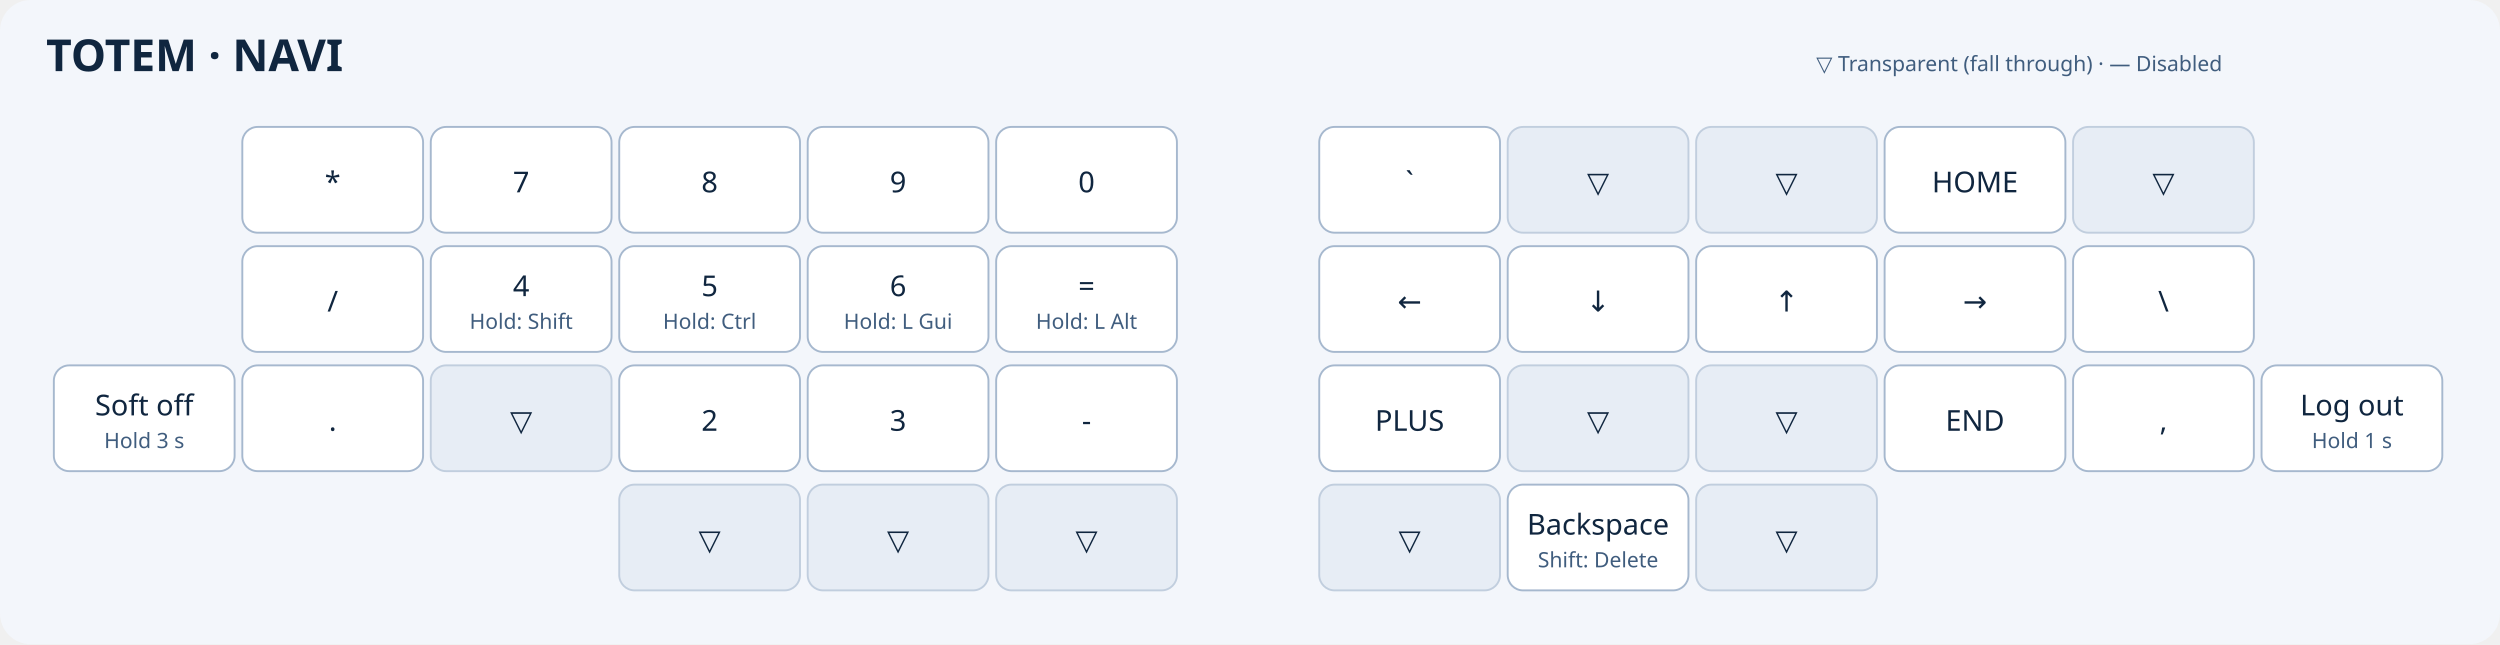
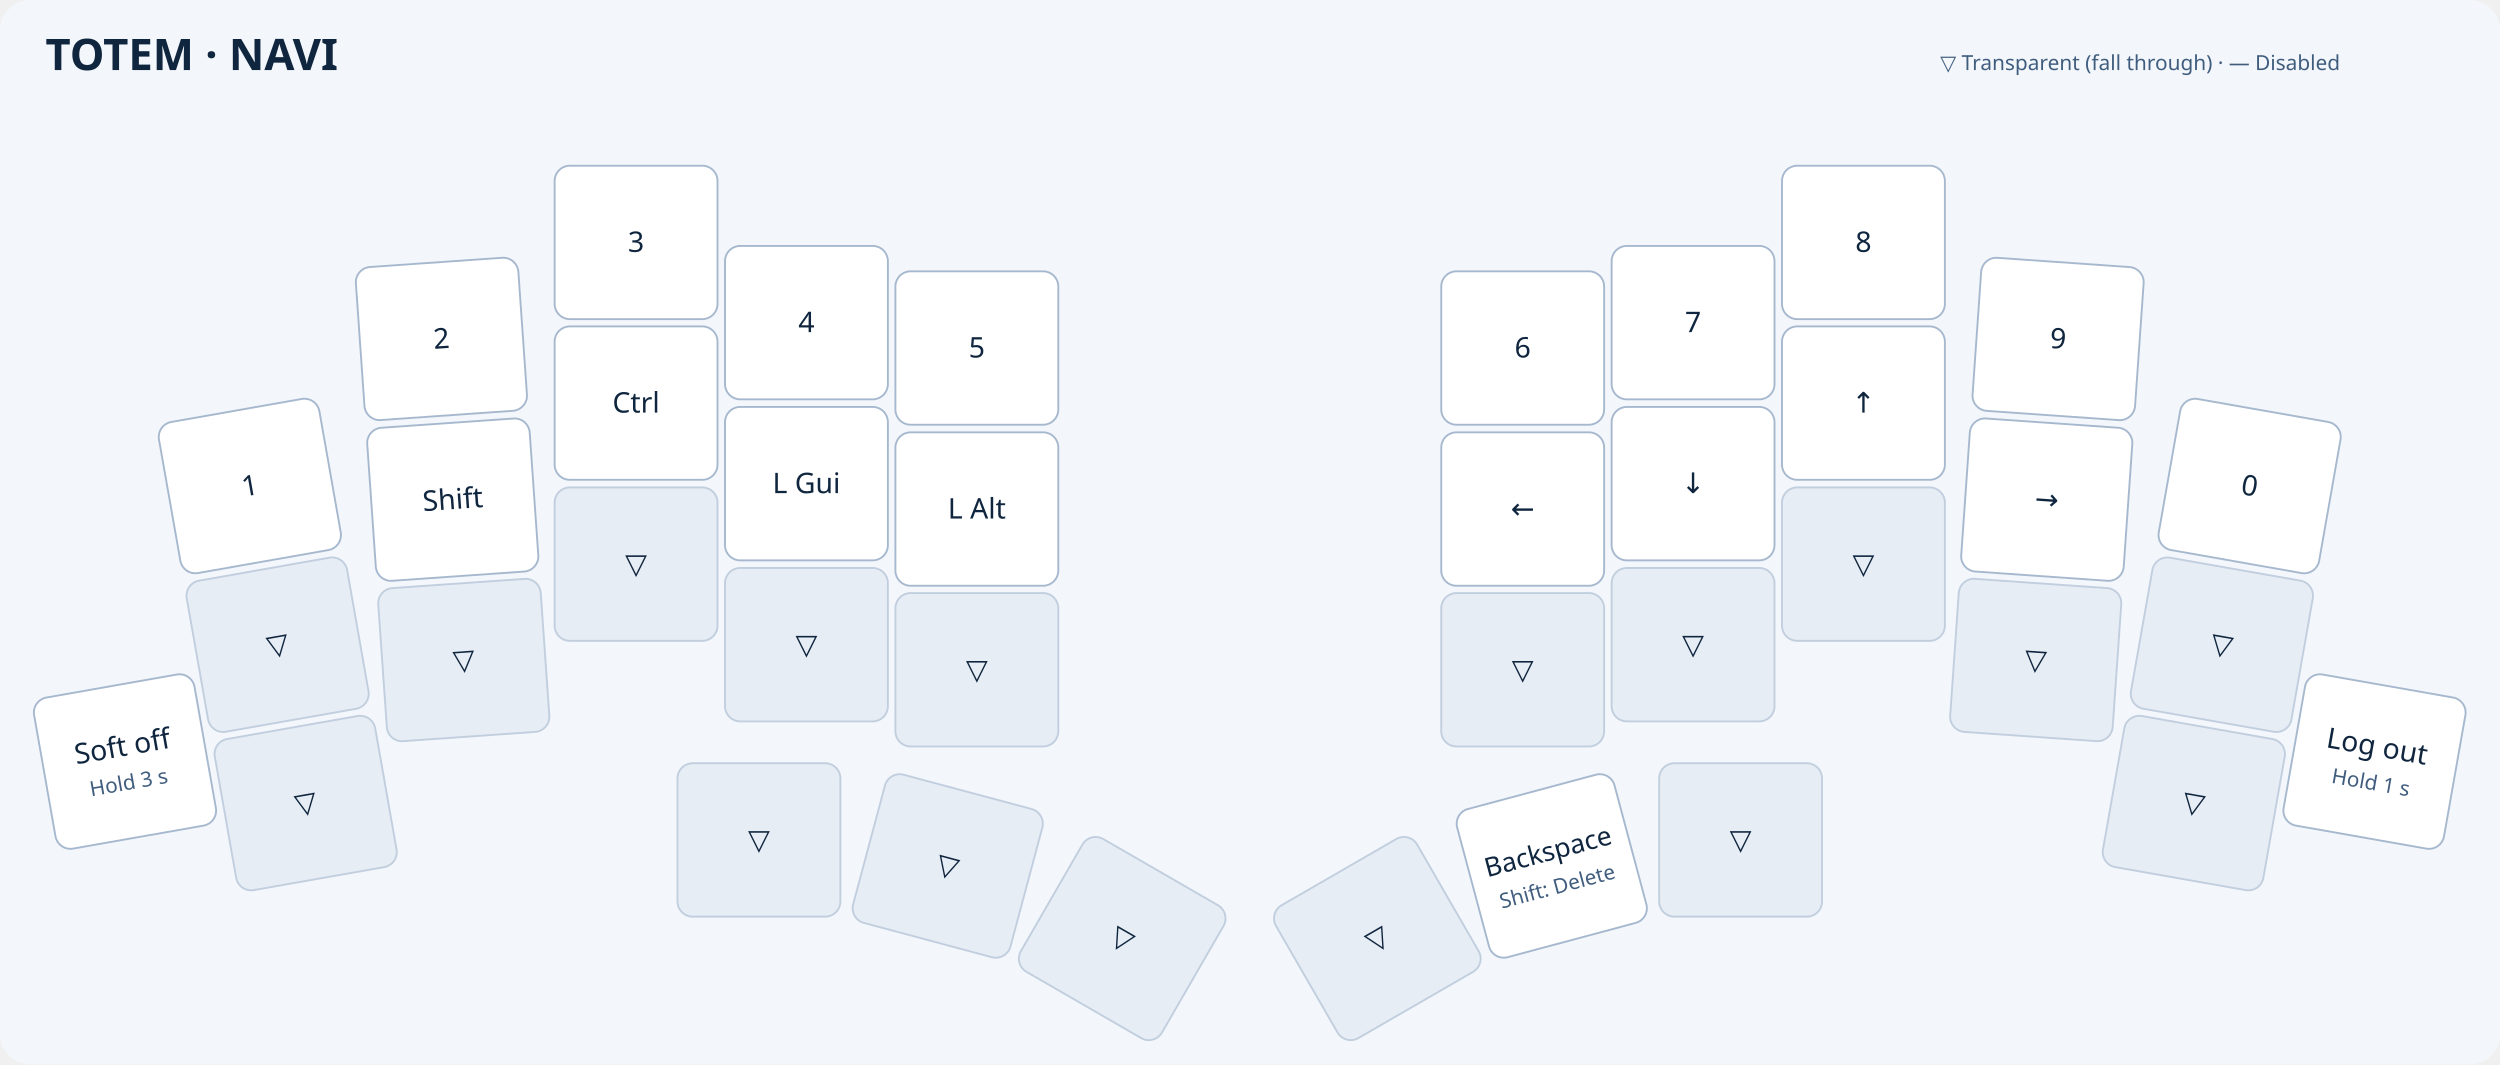
- <svg xmlns="http://www.w3.org/2000/svg" viewBox="0 0 1300 335" width="1300" height="335" role="img" aria-label="TOTEM NAVI keymap">
+ <svg xmlns="http://www.w3.org/2000/svg" viewBox="0 0 1320 562" width="1320" height="562" role="img" aria-label="TOTEM NAVI keymap">
  <style>text{font-family:system-ui,sans-serif;fill:#10263f;text-anchor:middle}.key{fill:#fff;stroke:#a6b8ce}.muted{fill:#e7edf5;stroke:#c1cede}.sub{font-size:11px;fill:#405d7e}.heading{text-anchor:start;font-weight:700}</style>
  <rect width="100%" height="100%" rx="16" fill="#f3f6fb" />
  <text class="heading" x="24" y="37" font-size="23">TOTEM · NAVI</text>
-   <text class="sub" x="1050" y="37">▽  Transparent (fall through)     ·     —  Disabled</text>
-   <g>
-     <rect class="key" x="126" y="66" width="94" height="55" rx="8" />
-     <text x="173" y="100" font-size="15">*</text>
-     <text class="sub" x="173" y="109" />
+   <text class="sub" x="1130" y="37">▽  Transparent (fall through)     ·     —  Disabled</text>
+   <g transform="translate(131.930 256.610) rotate(-10)">
+     <rect class="key" x="-43" y="-40.5" width="86" height="81" rx="8" />
+     <text y="5" font-size="15">1</text>
+     <text class="sub" y="15" />
  </g>
-   <g>
-     <rect class="key" x="224" y="66" width="94" height="55" rx="8" />
-     <text x="271" y="100" font-size="15">7</text>
-     <text class="sub" x="271" y="109" />
+   <g transform="translate(233.064 178.950) rotate(-4)">
+     <rect class="key" x="-43" y="-40.5" width="86" height="81" rx="8" />
+     <text y="5" font-size="15">2</text>
+     <text class="sub" y="15" />
  </g>
-   <g>
-     <rect class="key" x="322" y="66" width="94" height="55" rx="8" />
-     <text x="369" y="100" font-size="15">8</text>
-     <text class="sub" x="369" y="109" />
+   <g transform="translate(335.843 128.000) rotate(0)">
+     <rect class="key" x="-43" y="-40.5" width="86" height="81" rx="8" />
+     <text y="5" font-size="15">3</text>
+     <text class="sub" y="15" />
  </g>
-   <g>
-     <rect class="key" x="420" y="66" width="94" height="55" rx="8" />
-     <text x="467" y="100" font-size="15">9</text>
-     <text class="sub" x="467" y="109" />
+   <g transform="translate(425.802 170.351) rotate(0)">
+     <rect class="key" x="-43" y="-40.5" width="86" height="81" rx="8" />
+     <text y="5" font-size="15">4</text>
+     <text class="sub" y="15" />
  </g>
-   <g>
-     <rect class="key" x="518" y="66" width="94" height="55" rx="8" />
-     <text x="565" y="100" font-size="15">0</text>
-     <text class="sub" x="565" y="109" />
+   <g transform="translate(515.778 183.757) rotate(0)">
+     <rect class="key" x="-43" y="-40.5" width="86" height="81" rx="8" />
+     <text y="5" font-size="15">5</text>
+     <text class="sub" y="15" />
  </g>
-   <g>
-     <rect class="key" x="686" y="66" width="94" height="55" rx="8" />
-     <text x="733" y="100" font-size="15">`</text>
-     <text class="sub" x="733" y="109" />
+   <g transform="translate(803.979 183.757) rotate(0)">
+     <rect class="key" x="-43" y="-40.5" width="86" height="81" rx="8" />
+     <text y="5" font-size="15">6</text>
+     <text class="sub" y="15" />
  </g>
-   <g>
-     <rect class="muted" x="784" y="66" width="94" height="55" rx="8" />
-     <text x="831" y="100" font-size="15">▽</text>
-     <text class="sub" x="831" y="109" />
+   <g transform="translate(893.938 170.351) rotate(0)">
+     <rect class="key" x="-43" y="-40.5" width="86" height="81" rx="8" />
+     <text y="5" font-size="15">7</text>
+     <text class="sub" y="15" />
  </g>
-   <g>
-     <rect class="muted" x="882" y="66" width="94" height="55" rx="8" />
-     <text x="929" y="100" font-size="15">▽</text>
-     <text class="sub" x="929" y="109" />
+   <g transform="translate(983.896 128.000) rotate(0)">
+     <rect class="key" x="-43" y="-40.5" width="86" height="81" rx="8" />
+     <text y="5" font-size="15">8</text>
+     <text class="sub" y="15" />
  </g>
-   <g>
-     <rect class="key" x="980" y="66" width="94" height="55" rx="8" />
-     <text x="1027" y="100" font-size="15">HOME</text>
-     <text class="sub" x="1027" y="109" />
+   <g transform="translate(1086.680 178.972) rotate(4)">
+     <rect class="key" x="-43" y="-40.5" width="86" height="81" rx="8" />
+     <text y="5" font-size="15">9</text>
+     <text class="sub" y="15" />
  </g>
-   <g>
-     <rect class="muted" x="1078" y="66" width="94" height="55" rx="8" />
-     <text x="1125" y="100" font-size="15">▽</text>
-     <text class="sub" x="1125" y="109" />
+   <g transform="translate(1187.810 256.624) rotate(10)">
+     <rect class="key" x="-43" y="-40.5" width="86" height="81" rx="8" />
+     <text y="5" font-size="15">0</text>
+     <text class="sub" y="15" />
  </g>
-   <g>
-     <rect class="key" x="126" y="128" width="94" height="55" rx="8" />
-     <text x="173" y="162" font-size="15">/</text>
-     <text class="sub" x="173" y="171" />
+   <g transform="translate(146.578 340.407) rotate(-10)">
+     <rect class="muted" x="-43" y="-40.5" width="86" height="81" rx="8" />
+     <text y="5" font-size="15">▽</text>
+     <text class="sub" y="15" />
  </g>
-   <g>
-     <rect class="key" x="224" y="128" width="94" height="55" rx="8" />
-     <text x="271" y="154" font-size="15">4</text>
-     <text class="sub" x="271" y="171">Hold: Shift</text>
+   <g transform="translate(239.057 263.820) rotate(-4)">
+     <rect class="key" x="-43" y="-40.5" width="86" height="81" rx="8" />
+     <text y="5" font-size="15">Shift</text>
+     <text class="sub" y="15" />
  </g>
-   <g>
-     <rect class="key" x="322" y="128" width="94" height="55" rx="8" />
-     <text x="369" y="154" font-size="15">5</text>
-     <text class="sub" x="369" y="171">Hold: Ctrl</text>
+   <g transform="translate(335.843 212.843) rotate(0)">
+     <rect class="key" x="-43" y="-40.5" width="86" height="81" rx="8" />
+     <text y="5" font-size="15">Ctrl</text>
+     <text class="sub" y="15" />
  </g>
-   <g>
-     <rect class="key" x="420" y="128" width="94" height="55" rx="8" />
-     <text x="467" y="154" font-size="15">6</text>
-     <text class="sub" x="467" y="171">Hold: L Gui</text>
+   <g transform="translate(425.802 255.370) rotate(0)">
+     <rect class="key" x="-43" y="-40.5" width="86" height="81" rx="8" />
+     <text y="5" font-size="15">L Gui</text>
+     <text class="sub" y="15" />
  </g>
-   <g>
-     <rect class="key" x="518" y="128" width="94" height="55" rx="8" />
-     <text x="565" y="154" font-size="15">=</text>
-     <text class="sub" x="565" y="171">Hold: L Alt</text>
+   <g transform="translate(515.778 268.776) rotate(0)">
+     <rect class="key" x="-43" y="-40.5" width="86" height="81" rx="8" />
+     <text y="5" font-size="15">L Alt</text>
+     <text class="sub" y="15" />
  </g>
-   <g>
-     <rect class="key" x="686" y="128" width="94" height="55" rx="8" />
-     <text x="733" y="162" font-size="15">←</text>
-     <text class="sub" x="733" y="171" />
+   <g transform="translate(803.979 268.776) rotate(0)">
+     <rect class="key" x="-43" y="-40.5" width="86" height="81" rx="8" />
+     <text y="5" font-size="15">←</text>
+     <text class="sub" y="15" />
  </g>
-   <g>
-     <rect class="key" x="784" y="128" width="94" height="55" rx="8" />
-     <text x="831" y="162" font-size="15">↓</text>
-     <text class="sub" x="831" y="171" />
+   <g transform="translate(893.938 255.370) rotate(0)">
+     <rect class="key" x="-43" y="-40.5" width="86" height="81" rx="8" />
+     <text y="5" font-size="15">↓</text>
+     <text class="sub" y="15" />
  </g>
-   <g>
-     <rect class="key" x="882" y="128" width="94" height="55" rx="8" />
-     <text x="929" y="162" font-size="15">↑</text>
-     <text class="sub" x="929" y="171" />
+   <g transform="translate(983.896 212.843) rotate(0)">
+     <rect class="key" x="-43" y="-40.5" width="86" height="81" rx="8" />
+     <text y="5" font-size="15">↑</text>
+     <text class="sub" y="15" />
  </g>
-   <g>
-     <rect class="key" x="980" y="128" width="94" height="55" rx="8" />
-     <text x="1027" y="162" font-size="15">→</text>
-     <text class="sub" x="1027" y="171" />
+   <g transform="translate(1080.693 263.810) rotate(4)">
+     <rect class="key" x="-43" y="-40.5" width="86" height="81" rx="8" />
+     <text y="5" font-size="15">→</text>
+     <text class="sub" y="15" />
  </g>
-   <g>
-     <rect class="key" x="1078" y="128" width="94" height="55" rx="8" />
-     <text x="1125" y="162" font-size="15">\</text>
-     <text class="sub" x="1125" y="171" />
+   <g transform="translate(1173.164 340.416) rotate(10)">
+     <rect class="muted" x="-43" y="-40.5" width="86" height="81" rx="8" />
+     <text y="5" font-size="15">▽</text>
+     <text class="sub" y="15" />
  </g>
-   <g>
-     <rect class="key" x="28" y="190" width="94" height="55" rx="8" />
-     <text x="75" y="216" font-size="15">Soft off</text>
-     <text class="sub" x="75" y="233">Hold 3 s</text>
+   <g transform="translate(66.000 402.109) rotate(-10)">
+     <rect class="key" x="-43" y="-40.5" width="86" height="81" rx="8" />
+     <text y="-3" font-size="15">Soft off</text>
+     <text class="sub" y="15">Hold 3 s</text>
  </g>
-   <g>
-     <rect class="key" x="126" y="190" width="94" height="55" rx="8" />
-     <text x="173" y="224" font-size="15">.</text>
-     <text class="sub" x="173" y="233" />
+   <g transform="translate(161.400 424.017) rotate(-10)">
+     <rect class="muted" x="-43" y="-40.5" width="86" height="81" rx="8" />
+     <text y="5" font-size="15">▽</text>
+     <text class="sub" y="15" />
  </g>
-   <g>
-     <rect class="muted" x="224" y="190" width="94" height="55" rx="8" />
-     <text x="271" y="224" font-size="15">▽</text>
-     <text class="sub" x="271" y="233" />
+   <g transform="translate(244.879 348.492) rotate(-4)">
+     <rect class="muted" x="-43" y="-40.5" width="86" height="81" rx="8" />
+     <text y="5" font-size="15">▽</text>
+     <text class="sub" y="15" />
  </g>
-   <g>
-     <rect class="key" x="322" y="190" width="94" height="55" rx="8" />
-     <text x="369" y="224" font-size="15">2</text>
-     <text class="sub" x="369" y="233" />
+   <g transform="translate(335.843 297.862) rotate(0)">
+     <rect class="muted" x="-43" y="-40.5" width="86" height="81" rx="8" />
+     <text y="5" font-size="15">▽</text>
+     <text class="sub" y="15" />
  </g>
-   <g>
-     <rect class="key" x="420" y="190" width="94" height="55" rx="8" />
-     <text x="467" y="224" font-size="15">3</text>
-     <text class="sub" x="467" y="233" />
+   <g transform="translate(425.802 340.390) rotate(0)">
+     <rect class="muted" x="-43" y="-40.5" width="86" height="81" rx="8" />
+     <text y="5" font-size="15">▽</text>
+     <text class="sub" y="15" />
  </g>
-   <g>
-     <rect class="key" x="518" y="190" width="94" height="55" rx="8" />
-     <text x="565" y="224" font-size="15">-</text>
-     <text class="sub" x="565" y="233" />
+   <g transform="translate(515.778 353.637) rotate(0)">
+     <rect class="muted" x="-43" y="-40.5" width="86" height="81" rx="8" />
+     <text y="5" font-size="15">▽</text>
+     <text class="sub" y="15" />
  </g>
-   <g>
-     <rect class="key" x="686" y="190" width="94" height="55" rx="8" />
-     <text x="733" y="224" font-size="15">PLUS</text>
-     <text class="sub" x="733" y="233" />
+   <g transform="translate(803.979 353.637) rotate(0)">
+     <rect class="muted" x="-43" y="-40.5" width="86" height="81" rx="8" />
+     <text y="5" font-size="15">▽</text>
+     <text class="sub" y="15" />
  </g>
-   <g>
-     <rect class="muted" x="784" y="190" width="94" height="55" rx="8" />
-     <text x="831" y="224" font-size="15">▽</text>
-     <text class="sub" x="831" y="233" />
+   <g transform="translate(893.938 340.390) rotate(0)">
+     <rect class="muted" x="-43" y="-40.5" width="86" height="81" rx="8" />
+     <text y="5" font-size="15">▽</text>
+     <text class="sub" y="15" />
  </g>
-   <g>
-     <rect class="muted" x="882" y="190" width="94" height="55" rx="8" />
-     <text x="929" y="224" font-size="15">▽</text>
-     <text class="sub" x="929" y="233" />
+   <g transform="translate(983.896 297.862) rotate(0)">
+     <rect class="muted" x="-43" y="-40.5" width="86" height="81" rx="8" />
+     <text y="5" font-size="15">▽</text>
+     <text class="sub" y="15" />
  </g>
-   <g>
-     <rect class="key" x="980" y="190" width="94" height="55" rx="8" />
-     <text x="1027" y="224" font-size="15">END</text>
-     <text class="sub" x="1027" y="233" />
+   <g transform="translate(1074.860 348.477) rotate(4)">
+     <rect class="muted" x="-43" y="-40.5" width="86" height="81" rx="8" />
+     <text y="5" font-size="15">▽</text>
+     <text class="sub" y="15" />
  </g>
-   <g>
-     <rect class="key" x="1078" y="190" width="94" height="55" rx="8" />
-     <text x="1125" y="224" font-size="15">,</text>
-     <text class="sub" x="1125" y="233" />
+   <g transform="translate(1158.349 424.030) rotate(10)">
+     <rect class="muted" x="-43" y="-40.5" width="86" height="81" rx="8" />
+     <text y="5" font-size="15">▽</text>
+     <text class="sub" y="15" />
  </g>
-   <g>
-     <rect class="key" x="1176" y="190" width="94" height="55" rx="8" />
-     <text x="1223" y="216" font-size="15">Log out</text>
-     <text class="sub" x="1223" y="233">Hold 1 s</text>
+   <g transform="translate(1253.740 402.113) rotate(10)">
+     <rect class="key" x="-43" y="-40.5" width="86" height="81" rx="8" />
+     <text y="-3" font-size="15">Log out</text>
+     <text class="sub" y="15">Hold 1 s</text>
  </g>
-   <g>
-     <rect class="muted" x="322" y="252" width="94" height="55" rx="8" />
-     <text x="369" y="286" font-size="15">▽</text>
-     <text class="sub" x="369" y="295" />
+   <g transform="translate(400.719 443.489) rotate(0)">
+     <rect class="muted" x="-43" y="-40.5" width="86" height="81" rx="8" />
+     <text y="5" font-size="15">▽</text>
+     <text class="sub" y="15" />
  </g>
-   <g>
-     <rect class="muted" x="420" y="252" width="94" height="55" rx="8" />
-     <text x="467" y="286" font-size="15">▽</text>
-     <text class="sub" x="467" y="295" />
+   <g transform="translate(500.403 457.234) rotate(15)">
+     <rect class="muted" x="-43" y="-40.5" width="86" height="81" rx="8" />
+     <text y="5" font-size="15">▽</text>
+     <text class="sub" y="15" />
  </g>
-   <g>
-     <rect class="muted" x="518" y="252" width="94" height="55" rx="8" />
-     <text x="565" y="286" font-size="15">▽</text>
-     <text class="sub" x="565" y="295" />
+   <g transform="translate(592.521 495.556) rotate(30)">
+     <rect class="muted" x="-43" y="-40.5" width="86" height="81" rx="8" />
+     <text y="5" font-size="15">▽</text>
+     <text class="sub" y="15" />
  </g>
-   <g>
-     <rect class="muted" x="686" y="252" width="94" height="55" rx="8" />
-     <text x="733" y="286" font-size="15">▽</text>
-     <text class="sub" x="733" y="295" />
+   <g transform="translate(727.231 495.549) rotate(-30)">
+     <rect class="muted" x="-43" y="-40.5" width="86" height="81" rx="8" />
+     <text y="5" font-size="15">▽</text>
+     <text class="sub" y="15" />
  </g>
-   <g>
-     <rect class="key" x="784" y="252" width="94" height="55" rx="8" />
-     <text x="831" y="278" font-size="15">Backspace</text>
-     <text class="sub" x="831" y="295">Shift: Delete</text>
+   <g transform="translate(819.340 457.225) rotate(-15)">
+     <rect class="key" x="-43" y="-40.5" width="86" height="81" rx="8" />
+     <text y="-3" font-size="14">Backspace</text>
+     <text class="sub" y="15">Shift: Delete</text>
  </g>
-   <g>
-     <rect class="muted" x="882" y="252" width="94" height="55" rx="8" />
-     <text x="929" y="286" font-size="15">▽</text>
-     <text class="sub" x="929" y="295" />
+   <g transform="translate(919.038 443.489) rotate(0)">
+     <rect class="muted" x="-43" y="-40.5" width="86" height="81" rx="8" />
+     <text y="5" font-size="15">▽</text>
+     <text class="sub" y="15" />
  </g>
</svg>
